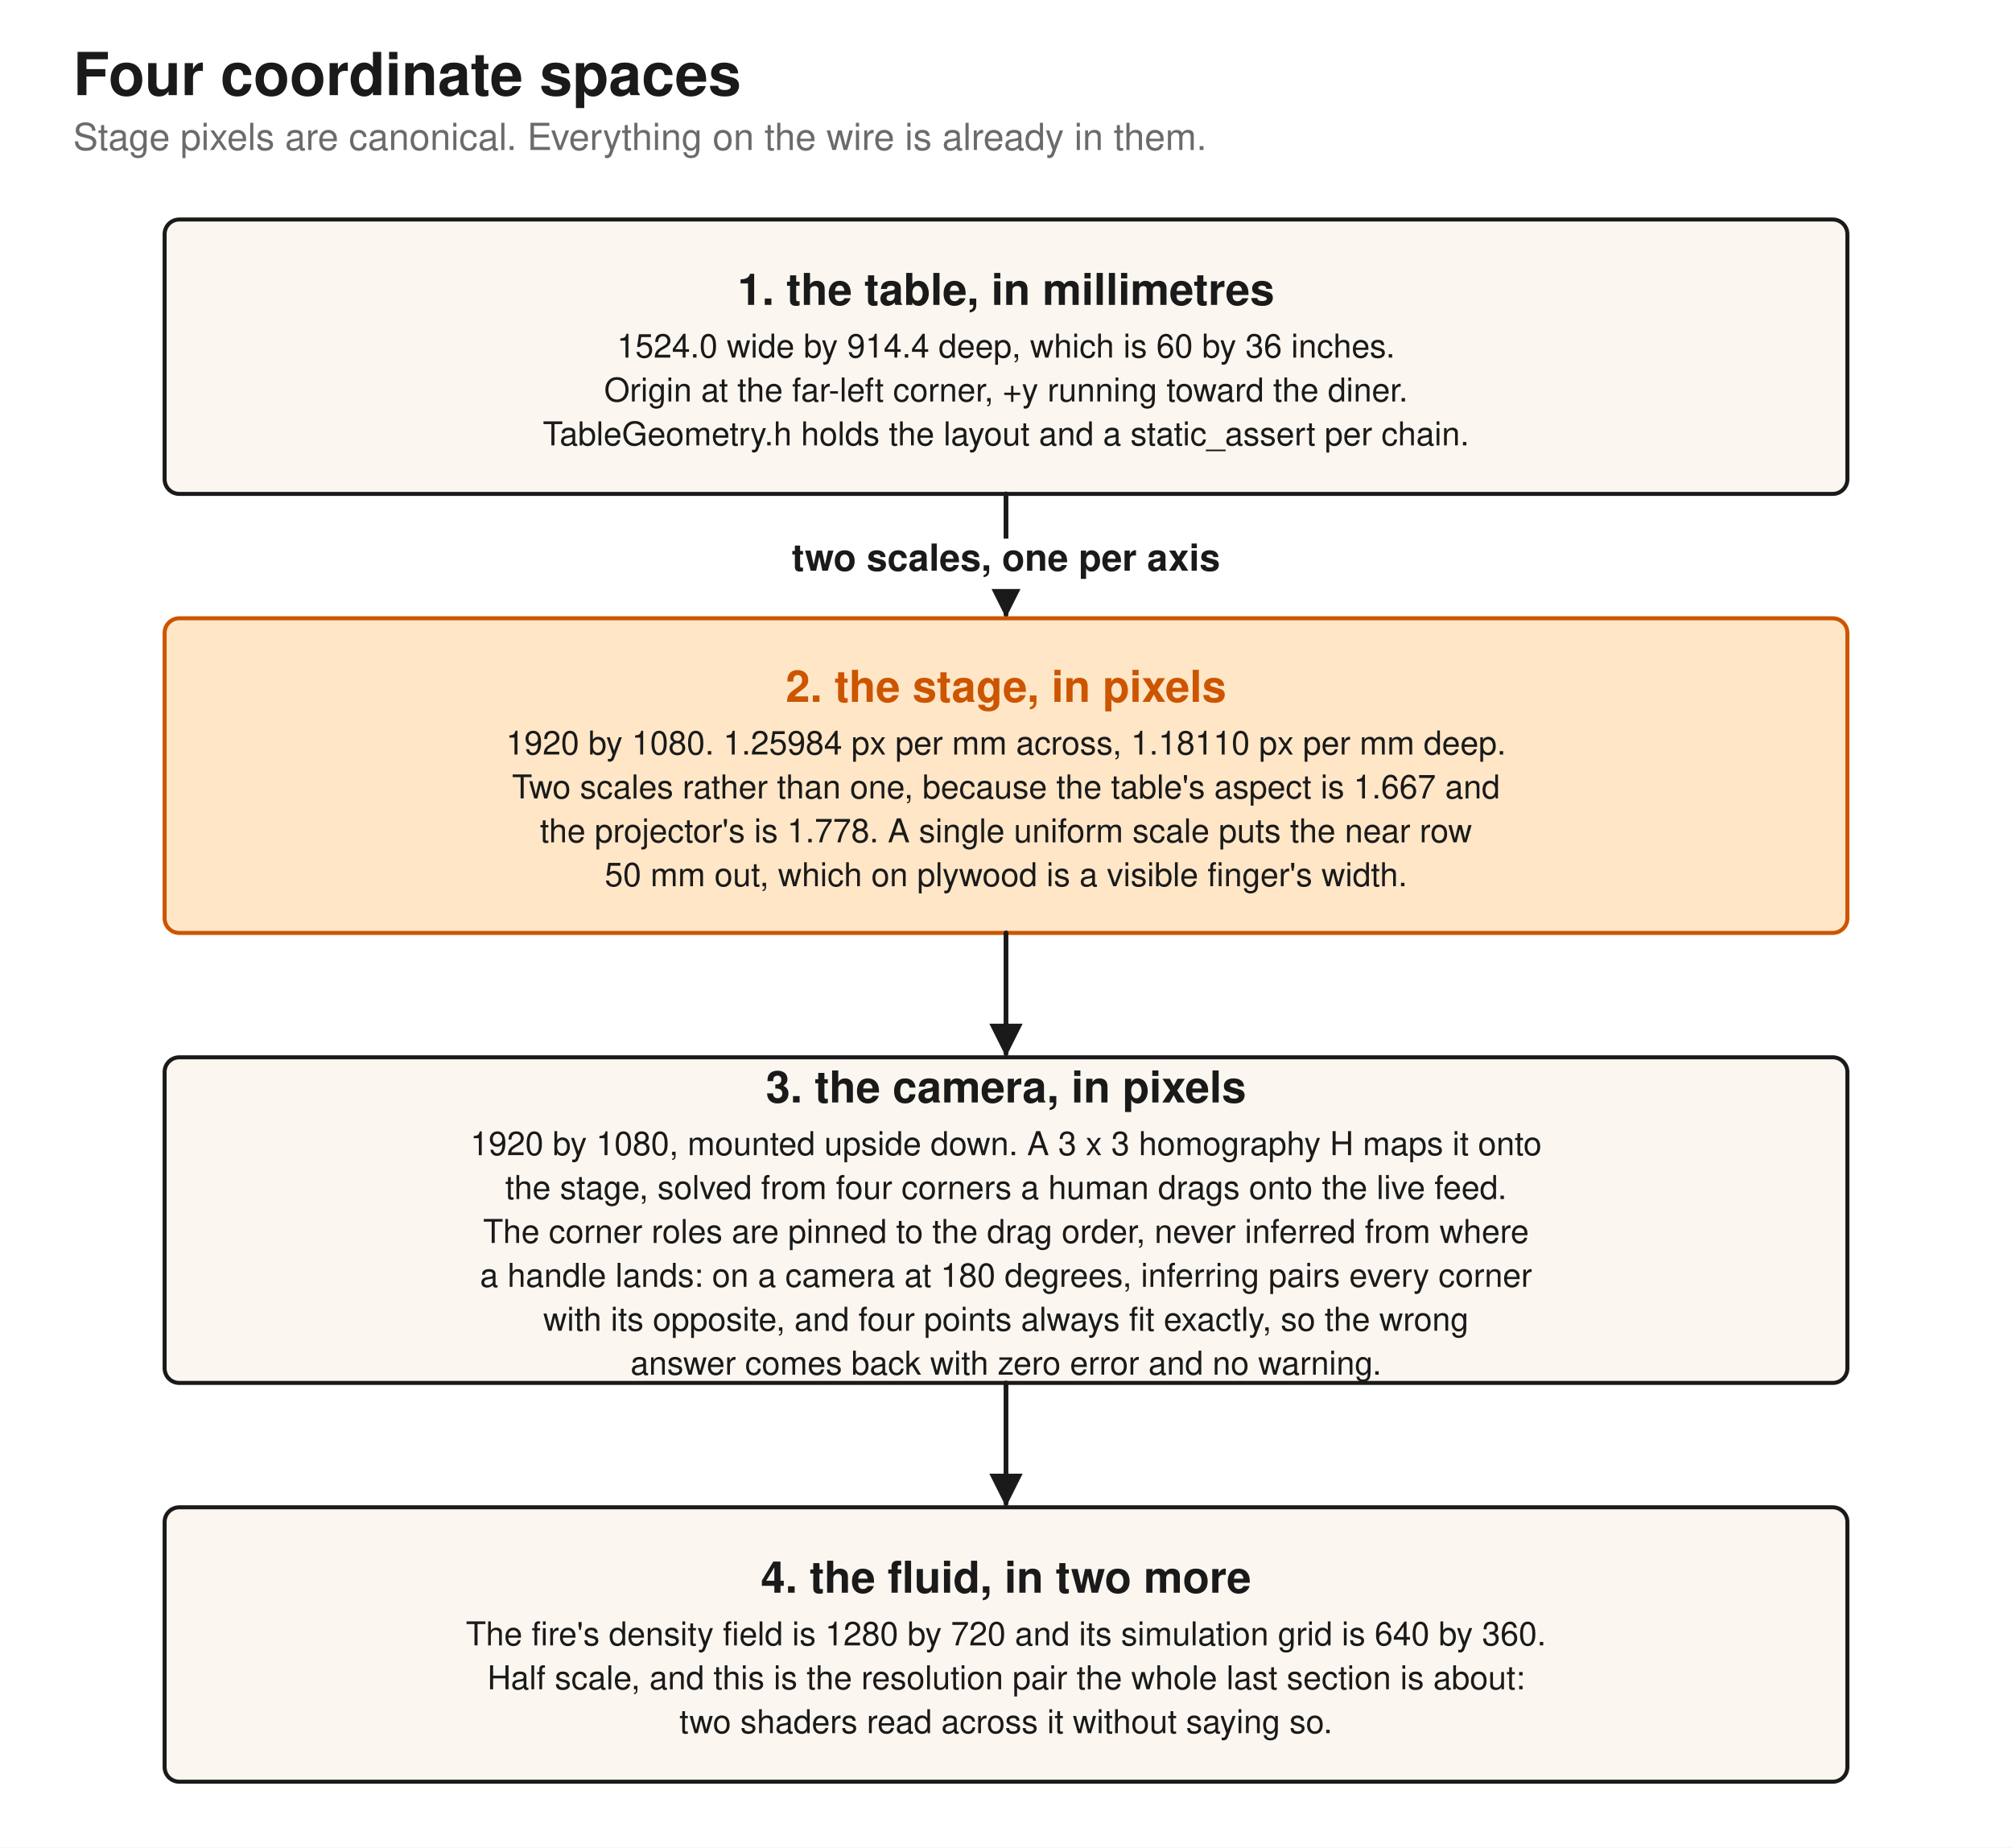
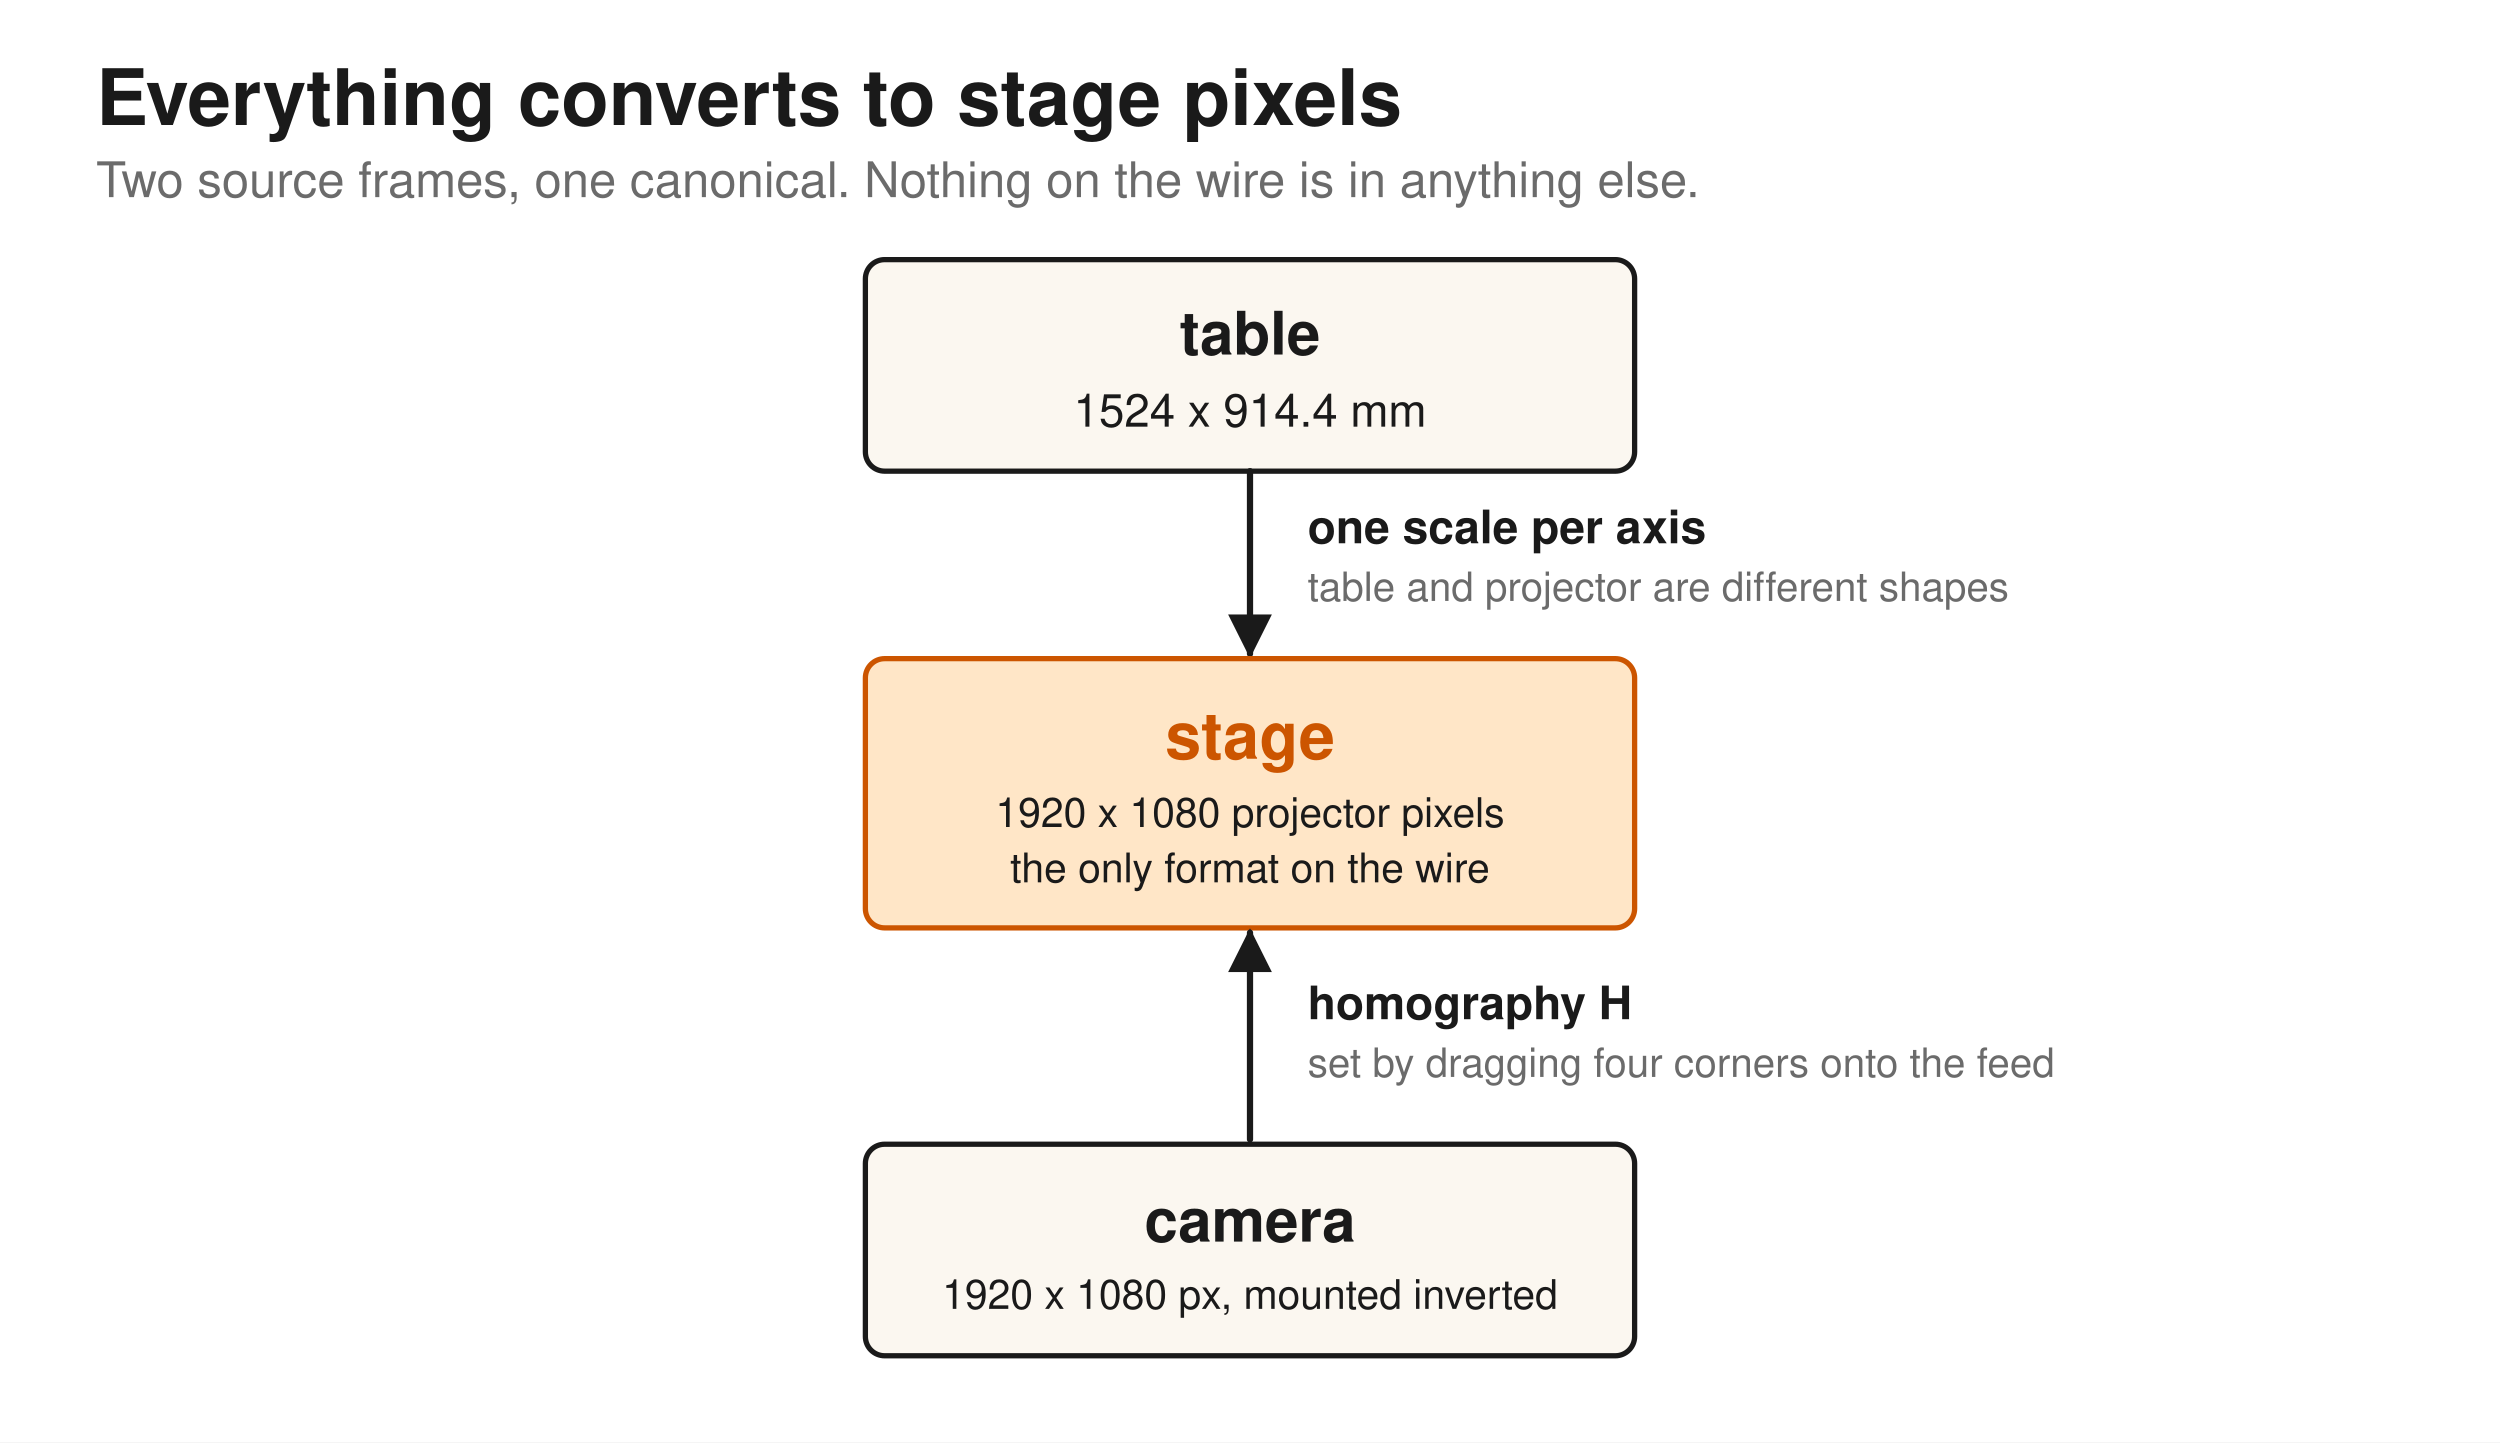
- <svg xmlns="http://www.w3.org/2000/svg" viewBox="0 0 1100 1010" width="1100" height="1010">
-   <rect width="1100" height="1010" fill="#ffffff" />
+ <svg xmlns="http://www.w3.org/2000/svg" viewBox="0 0 1040 600" width="1040" height="600">
+   <rect width="1040" height="600" fill="#ffffff" />
  <defs>
    <marker id="a" viewBox="0 0 10 10" refX="9" refY="5" markerWidth="7" markerHeight="7" orient="auto-start-reverse">
      <path d="M 0 0 L 10 5 L 0 10 z" fill="#1a1a1a" />
    </marker>
    <marker id="ao" viewBox="0 0 10 10" refX="9" refY="5" markerWidth="7" markerHeight="7" orient="auto-start-reverse">
      <path d="M 0 0 L 10 5 L 0 10 z" fill="#cc5500" />
    </marker>
    <marker id="ac" viewBox="0 0 10 10" refX="9" refY="5" markerWidth="7" markerHeight="7" orient="auto-start-reverse">
      <path d="M 0 0 L 10 5 L 0 10 z" fill="#1f6f8b" />
    </marker>
    <marker id="ab" viewBox="0 0 10 10" refX="9" refY="5" markerWidth="7" markerHeight="7" orient="auto-start-reverse">
      <path d="M 0 0 L 10 5 L 0 10 z" fill="#b03030" />
    </marker>
  </defs>
-   <text x="40" y="52" font-family="Helvetica,Arial,sans-serif" font-size="32.4" fill="#1a1a1a" text-anchor="start" font-weight="bold">Four coordinate spaces</text>
-   <text x="40" y="82" font-family="Helvetica,Arial,sans-serif" font-size="20.4" fill="#6b6b6b" text-anchor="start" font-weight="normal">Stage pixels are canonical. Everything on the wire is already in them.</text>
-   <rect x="90" y="120" width="920" height="150" rx="8" fill="#fbf7f0" stroke="#1a1a1a" stroke-width="2.2" />
-   <text x="550.0" y="166.68" font-family="Helvetica,Arial,sans-serif" font-size="24" fill="#1a1a1a" text-anchor="middle" font-weight="bold">1.  the table, in millimetres</text>
-   <text x="550.0" y="195.48" font-family="Helvetica,Arial,sans-serif" font-size="18" fill="#1a1a1a" text-anchor="middle" font-weight="normal">1524.0 wide by 914.4 deep, which is 60 by 36 inches.</text>
-   <text x="550.0" y="219.48" font-family="Helvetica,Arial,sans-serif" font-size="18" fill="#1a1a1a" text-anchor="middle" font-weight="normal">Origin at the far-left corner, +y running toward the diner.</text>
-   <text x="550.0" y="243.48" font-family="Helvetica,Arial,sans-serif" font-size="18" fill="#1a1a1a" text-anchor="middle" font-weight="normal">TableGeometry.h holds the layout and a static_assert per chain.</text>
-   <line x1="550.0" y1="270" x2="550.0" y2="336" stroke="#1a1a1a" stroke-width="2.6" stroke-linecap="round" marker-end="url(#a)" />
-   <rect x="406.912" y="294.456" width="286.176" height="27.54" fill="#ffffff" rx="3" />
-   <text x="550.0" y="312" font-family="Helvetica,Arial,sans-serif" font-size="20.4" fill="#1a1a1a" text-anchor="middle" font-weight="bold">two scales, one per axis</text>
-   <rect x="90" y="338" width="920" height="172" rx="8" fill="#ffe6c7" stroke="#cc5500" stroke-width="2.2" />
-   <text x="550.0" y="383.68" font-family="Helvetica,Arial,sans-serif" font-size="24" fill="#cc5500" text-anchor="middle" font-weight="bold">2.  the stage, in pixels</text>
-   <text x="550.0" y="412.48" font-family="Helvetica,Arial,sans-serif" font-size="18" fill="#1a1a1a" text-anchor="middle" font-weight="normal">1920 by 1080.   1.25984 px per mm across,   1.18110 px per mm deep.</text>
-   <text x="550.0" y="436.48" font-family="Helvetica,Arial,sans-serif" font-size="18" fill="#1a1a1a" text-anchor="middle" font-weight="normal">Two scales rather than one, because the table's aspect is 1.667 and</text>
-   <text x="550.0" y="460.48" font-family="Helvetica,Arial,sans-serif" font-size="18" fill="#1a1a1a" text-anchor="middle" font-weight="normal">the projector's is 1.778. A single uniform scale puts the near row</text>
-   <text x="550.0" y="484.48" font-family="Helvetica,Arial,sans-serif" font-size="18" fill="#1a1a1a" text-anchor="middle" font-weight="normal">50 mm out, which on plywood is a visible finger's width.</text>
-   <line x1="550.0" y1="510" x2="550.0" y2="576" stroke="#1a1a1a" stroke-width="2.6" stroke-linecap="round" marker-end="url(#a)" />
-   <rect x="90" y="578" width="920" height="178" rx="8" fill="#fbf7f0" stroke="#1a1a1a" stroke-width="2.2" />
-   <text x="550.0" y="602.68" font-family="Helvetica,Arial,sans-serif" font-size="24" fill="#1a1a1a" text-anchor="middle" font-weight="bold">3.  the camera, in pixels</text>
-   <text x="550.0" y="631.48" font-family="Helvetica,Arial,sans-serif" font-size="18" fill="#1a1a1a" text-anchor="middle" font-weight="normal">1920 by 1080, mounted upside down. A 3 x 3 homography H maps it onto</text>
-   <text x="550.0" y="655.48" font-family="Helvetica,Arial,sans-serif" font-size="18" fill="#1a1a1a" text-anchor="middle" font-weight="normal">the stage, solved from four corners a human drags onto the live feed.</text>
-   <text x="550.0" y="679.48" font-family="Helvetica,Arial,sans-serif" font-size="18" fill="#1a1a1a" text-anchor="middle" font-weight="normal">The corner roles are pinned to the drag order, never inferred from where</text>
-   <text x="550.0" y="703.48" font-family="Helvetica,Arial,sans-serif" font-size="18" fill="#1a1a1a" text-anchor="middle" font-weight="normal">a handle lands: on a camera at 180 degrees, inferring pairs every corner</text>
-   <text x="550.0" y="727.48" font-family="Helvetica,Arial,sans-serif" font-size="18" fill="#1a1a1a" text-anchor="middle" font-weight="normal">with its opposite, and four points always fit exactly, so the wrong</text>
-   <text x="550.0" y="751.48" font-family="Helvetica,Arial,sans-serif" font-size="18" fill="#1a1a1a" text-anchor="middle" font-weight="normal">answer comes back with zero error and no warning.</text>
-   <line x1="550.0" y1="756" x2="550.0" y2="822" stroke="#1a1a1a" stroke-width="2.6" stroke-linecap="round" marker-end="url(#a)" />
-   <rect x="90" y="824" width="920" height="150" rx="8" fill="#fbf7f0" stroke="#1a1a1a" stroke-width="2.2" />
-   <text x="550.0" y="870.68" font-family="Helvetica,Arial,sans-serif" font-size="24" fill="#1a1a1a" text-anchor="middle" font-weight="bold">4.  the fluid, in two more</text>
-   <text x="550.0" y="899.48" font-family="Helvetica,Arial,sans-serif" font-size="18" fill="#1a1a1a" text-anchor="middle" font-weight="normal">The fire's density field is 1280 by 720 and its simulation grid is 640 by 360.</text>
-   <text x="550.0" y="923.48" font-family="Helvetica,Arial,sans-serif" font-size="18" fill="#1a1a1a" text-anchor="middle" font-weight="normal">Half scale, and this is the resolution pair the whole last section is about:</text>
-   <text x="550.0" y="947.48" font-family="Helvetica,Arial,sans-serif" font-size="18" fill="#1a1a1a" text-anchor="middle" font-weight="normal">two shaders read across it without saying so.</text>
+   <text x="40" y="52" font-family="Helvetica,Arial,sans-serif" font-size="32.4" fill="#1a1a1a" text-anchor="start" font-weight="bold">Everything converts to stage pixels</text>
+   <text x="40" y="82" font-family="Helvetica,Arial,sans-serif" font-size="20.4" fill="#6b6b6b" text-anchor="start" font-weight="normal">Two source frames, one canonical. Nothing on the wire is in anything else.</text>
+   <rect x="360" y="108" width="320" height="88" rx="8" fill="#fbf7f0" stroke="#1a1a1a" stroke-width="2.2" />
+   <text x="520.0" y="147.5" font-family="Helvetica,Arial,sans-serif" font-size="25" fill="#1a1a1a" text-anchor="middle" font-weight="bold">table</text>
+   <text x="520.0" y="177.5" font-family="Helvetica,Arial,sans-serif" font-size="19" fill="#1a1a1a" text-anchor="middle" font-weight="normal">1524 x 914.4 mm</text>
+   <line x1="520.0" y1="196" x2="520.0" y2="272" stroke="#1a1a1a" stroke-width="2.6" stroke-linecap="round" marker-end="url(#a)" />
+   <text x="544.0" y="226" font-family="Helvetica,Arial,sans-serif" font-size="19.2" fill="#1a1a1a" text-anchor="start" font-weight="bold">one scale per axis</text>
+   <text x="544.0" y="250" font-family="Helvetica,Arial,sans-serif" font-size="16.8" fill="#6b6b6b" text-anchor="start" font-weight="normal">table and projector are different shapes</text>
+   <rect x="360" y="274" width="320" height="112" rx="8" fill="#ffe6c7" stroke="#cc5500" stroke-width="2.2" />
+   <text x="520.0" y="315.64" font-family="Helvetica,Arial,sans-serif" font-size="27" fill="#cc5500" text-anchor="middle" font-weight="bold">stage</text>
+   <text x="520.0" y="344.04" font-family="Helvetica,Arial,sans-serif" font-size="17" fill="#1a1a1a" text-anchor="middle" font-weight="normal">1920 x 1080 projector pixels</text>
+   <text x="520.0" y="367.04" font-family="Helvetica,Arial,sans-serif" font-size="17" fill="#1a1a1a" text-anchor="middle" font-weight="normal">the only format on the wire</text>
+   <line x1="520.0" y1="474" x2="520.0" y2="388" stroke="#1a1a1a" stroke-width="2.6" stroke-linecap="round" marker-end="url(#a)" />
+   <text x="544.0" y="424" font-family="Helvetica,Arial,sans-serif" font-size="19.2" fill="#1a1a1a" text-anchor="start" font-weight="bold">homography H</text>
+   <text x="544.0" y="448" font-family="Helvetica,Arial,sans-serif" font-size="16.8" fill="#6b6b6b" text-anchor="start" font-weight="normal">set by dragging four corners onto the feed</text>
+   <rect x="360" y="476" width="320" height="88" rx="8" fill="#fbf7f0" stroke="#1a1a1a" stroke-width="2.2" />
+   <text x="520.0" y="516.5" font-family="Helvetica,Arial,sans-serif" font-size="25" fill="#1a1a1a" text-anchor="middle" font-weight="bold">camera</text>
+   <text x="520.0" y="544.5" font-family="Helvetica,Arial,sans-serif" font-size="17" fill="#1a1a1a" text-anchor="middle" font-weight="normal">1920 x 1080 px, mounted inverted</text>
</svg>
